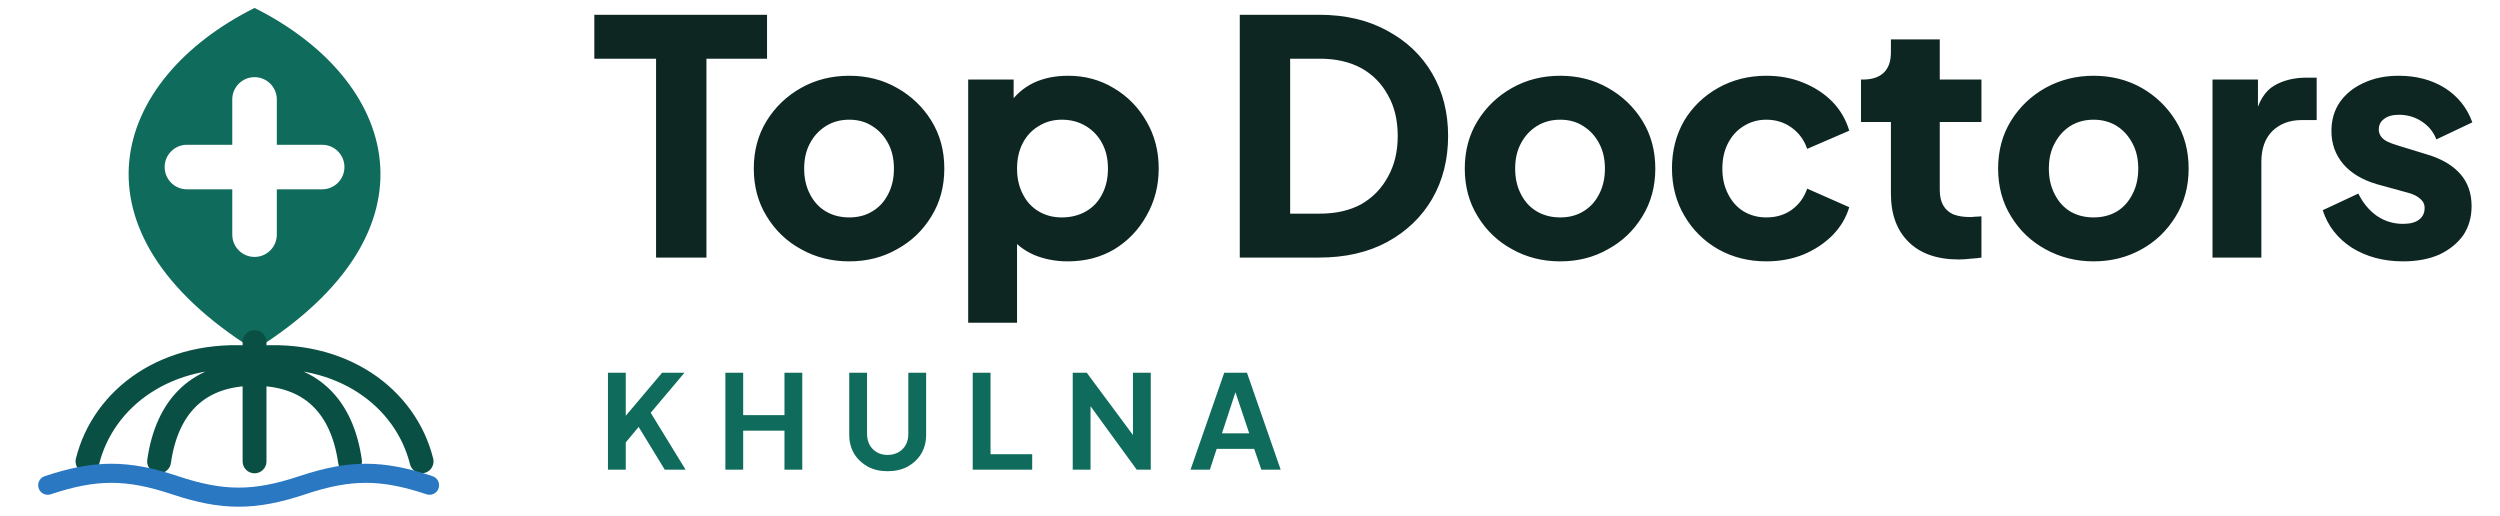
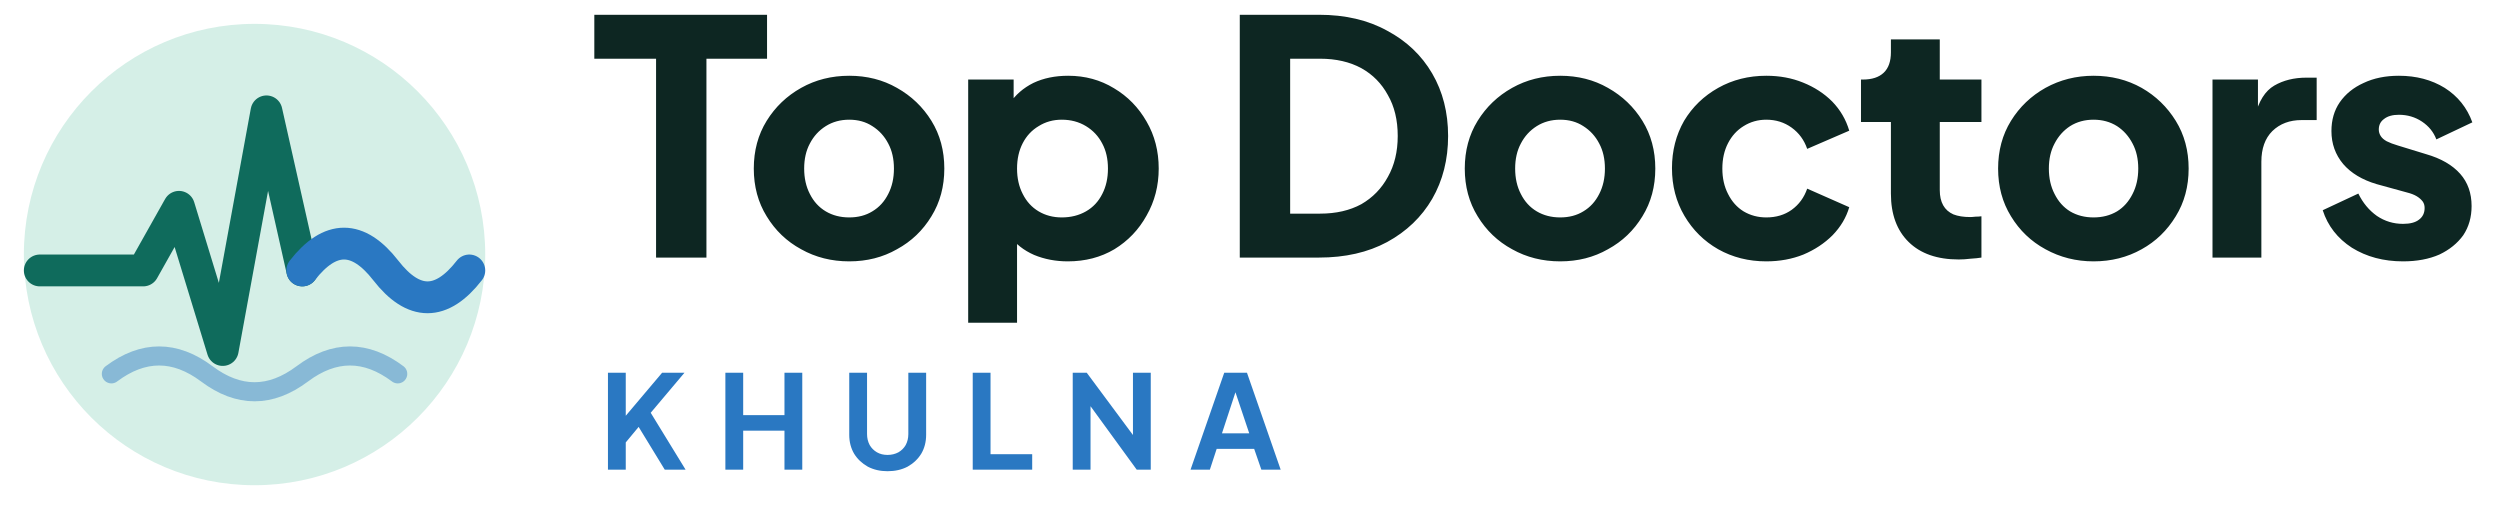
<svg xmlns="http://www.w3.org/2000/svg" viewBox="0 0 660 136">
  <g transform="scale(2.1)">
-     <path d="M32 1C50 10 56 29 32 44C8 29 14 10 32 1ZM29.2 12.5A2.8 2.8 0 0 1 34.8 12.5V18.2H40.5A2.8 2.8 0 0 1 40.5 23.8H34.8V29.5A2.8 2.8 0 0 1 29.2 29.5V23.8H23.5A2.8 2.8 0 0 1 23.5 18.2H29.2Z" fill="#0f6b5c" fill-rule="evenodd" />
-     <path d="M32 43V58M32 47C25 47 21 51 20 58M32 47C39 47 43 51 44 58M32 45C21 44 13 50 11 58M32 45C43 44 51 50 53 58" fill="none" stroke="#0a4f44" stroke-width="3" stroke-linecap="round" />
-     <path d="M6 61C12 59 16 59 22 61S32 63 38 61S48 59 54 61" fill="none" stroke="#2a78c2" stroke-width="2.4" stroke-linecap="round" />
+     <circle cx="32" cy="32" r="29" fill="#d5efe7" />
+     <path d="M14 47C18 44 22 44 26 47S34 50 38 47S46 44 50 47" fill="none" stroke="#2a78c2" stroke-width="2.4" stroke-linecap="round" opacity="0.45" />
+     <path d="M5 34H18L22.5 26L28 44L33.5 14L38 34" fill="none" stroke="#0f6b5c" stroke-width="4" stroke-linecap="round" stroke-linejoin="round" />
+     <path d="M38 34C41.5 29.5 45 29.5 48.5 34S55.5 38.5 59 34" fill="none" stroke="#2a78c2" stroke-width="4" stroke-linecap="round" />
  </g>
  <path d="M173.2 68V15.5H156.9V3.9H202.5V15.5H186.5V68ZM224.2 69Q217.2 69 211.5 65.8Q205.8 62.7 202.4 57.1Q199 51.6 199 44.5Q199 37.4 202.4 31.9Q205.8 26.4 211.5 23.2Q217.2 20 224.2 20Q231.2 20 236.8 23.2Q242.5 26.4 245.9 31.9Q249.3 37.4 249.3 44.5Q249.3 51.6 245.9 57.1Q242.5 62.7 236.8 65.8Q231.2 69 224.2 69ZM224.2 57.4Q227.7 57.4 230.3 55.8Q233 54.2 234.5 51.2Q236 48.3 236 44.5Q236 40.7 234.5 37.9Q233 35 230.3 33.3Q227.7 31.6 224.2 31.6Q220.7 31.6 218 33.3Q215.3 35 213.8 37.9Q212.3 40.7 212.3 44.5Q212.3 48.3 213.8 51.2Q215.3 54.2 218 55.8Q220.7 57.4 224.2 57.4ZM255.6 85.2V21H267.6V30L266.5 27.4Q268.8 23.9 272.8 21.9Q276.8 20 282 20Q288.7 20 294.1 23.3Q299.5 26.5 302.7 32.1Q305.9 37.6 305.9 44.5Q305.9 51.3 302.7 56.9Q299.6 62.5 294.2 65.8Q288.8 69 281.9 69Q277.1 69 273 67.3Q268.9 65.5 266.4 62.1L268.5 59.4V85.2ZM280.3 57.4Q283.9 57.4 286.7 55.8Q289.5 54.2 291 51.2Q292.5 48.3 292.5 44.5Q292.5 40.7 291 37.9Q289.5 35 286.7 33.3Q283.9 31.6 280.3 31.6Q276.9 31.6 274.2 33.3Q271.5 34.9 270 37.8Q268.5 40.7 268.5 44.5Q268.5 48.3 270 51.2Q271.5 54.2 274.2 55.8Q276.9 57.4 280.3 57.4ZM327.3 68V3.9H348.2Q358.6 3.9 366.2 8.1Q373.9 12.2 378.1 19.4Q382.3 26.6 382.3 35.9Q382.3 45.2 378.1 52.5Q373.9 59.7 366.2 63.9Q358.6 68 348.2 68ZM340.6 56.4H348.5Q354.8 56.4 359.4 53.9Q363.9 51.3 366.4 46.7Q369 42.1 369 35.9Q369 29.6 366.4 25.1Q363.9 20.5 359.4 18Q354.8 15.5 348.5 15.5H340.6ZM411.9 69Q404.9 69 399.2 65.8Q393.5 62.7 390.1 57.1Q386.7 51.6 386.7 44.5Q386.7 37.4 390.1 31.9Q393.5 26.4 399.2 23.2Q404.9 20 411.9 20Q418.9 20 424.5 23.2Q430.2 26.4 433.6 31.9Q437 37.4 437 44.5Q437 51.6 433.6 57.1Q430.2 62.7 424.5 65.8Q418.9 69 411.9 69ZM411.9 57.4Q415.4 57.4 418 55.8Q420.7 54.2 422.2 51.2Q423.7 48.3 423.7 44.5Q423.7 40.7 422.2 37.9Q420.7 35 418 33.3Q415.4 31.6 411.9 31.6Q408.4 31.6 405.7 33.3Q403 35 401.5 37.9Q400 40.7 400 44.5Q400 48.3 401.5 51.2Q403 54.2 405.7 55.8Q408.4 57.4 411.9 57.4ZM466.3 69Q459.3 69 453.6 65.8Q448 62.6 444.7 57Q441.4 51.4 441.4 44.4Q441.4 37.5 444.6 31.9Q447.9 26.4 453.6 23.2Q459.3 20 466.3 20Q471.6 20 476 21.8Q480.5 23.6 483.7 26.8Q486.9 30.1 488.2 34.5L477.1 39.3Q475.9 35.8 473 33.7Q470.1 31.6 466.3 31.6Q463 31.6 460.3 33.3Q457.7 34.9 456.2 37.8Q454.7 40.7 454.7 44.5Q454.7 48.3 456.2 51.2Q457.7 54.2 460.3 55.8Q463 57.4 466.3 57.4Q470.2 57.4 473 55.4Q475.9 53.3 477.1 49.8L488.2 54.7Q487 58.8 483.8 62.1Q480.6 65.3 476.1 67.2Q471.6 69 466.3 69ZM517.1 68.5Q508.6 68.5 503.9 63.9Q499.2 59.3 499.2 51.1V32.2H491.3V21H491.8Q495.4 21 497.3 19.2Q499.2 17.4 499.2 13.8V10.4H512.1V21H523.1V32.2H512.1V50.2Q512.1 52.6 513 54.2Q513.9 55.8 515.7 56.6Q517.5 57.3 520.1 57.3Q520.7 57.3 521.5 57.2Q522.3 57.2 523.1 57.1V68Q521.9 68.2 520.2 68.3Q518.6 68.5 517.1 68.5ZM552.7 69Q545.8 69 540 65.8Q534.3 62.7 530.9 57.1Q527.5 51.6 527.5 44.5Q527.5 37.4 530.9 31.9Q534.3 26.4 540 23.2Q545.8 20 552.7 20Q559.7 20 565.4 23.2Q571 26.4 574.4 31.9Q577.8 37.4 577.8 44.5Q577.8 51.6 574.4 57.1Q571 62.7 565.4 65.8Q559.7 69 552.7 69ZM552.7 57.4Q556.2 57.4 558.9 55.8Q561.5 54.2 563 51.2Q564.5 48.3 564.5 44.5Q564.5 40.7 563 37.9Q561.5 35 558.9 33.3Q556.2 31.6 552.7 31.6Q549.2 31.6 546.5 33.3Q543.9 35 542.4 37.9Q540.9 40.7 540.9 44.5Q540.9 48.3 542.4 51.2Q543.9 54.2 546.5 55.8Q549.2 57.4 552.7 57.4ZM584.1 68V21H596.1V32.3L595.3 30.7Q596.8 24.7 600.4 22.6Q604 20.5 608.9 20.5H611.6V31.7H607.6Q602.9 31.7 599.9 34.6Q597 37.5 597 42.7V68ZM634.4 69Q626.7 69 620.9 65.4Q615.2 61.7 613.2 55.5L622.6 51.1Q624.4 54.8 627.5 57Q630.6 59.1 634.4 59.1Q637.2 59.1 638.6 58Q640.1 56.9 640.1 54.9Q640.1 53.9 639.6 53.2Q639 52.4 638 51.8Q637 51.2 635.4 50.8L627.4 48.6Q621.7 46.9 618.6 43.3Q615.5 39.6 615.5 34.6Q615.5 30.2 617.7 27Q620 23.7 624 21.9Q628 20 633.3 20Q640.2 20 645.4 23.2Q650.6 26.5 652.7 32.3L643.2 36.8Q642.1 33.9 639.4 32.1Q636.7 30.3 633.3 30.3Q630.8 30.3 629.4 31.4Q628 32.4 628 34.2Q628 35.1 628.5 35.9Q629 36.7 630.1 37.3Q631.3 37.9 633 38.4L640.5 40.7Q646.4 42.4 649.5 45.9Q652.5 49.3 652.5 54.4Q652.5 58.8 650.3 62.1Q648 65.3 644 67.2Q639.9 69 634.4 69Z" fill="#0d2622" />
-   <path d="M160.5 124V98.4H165.2V111.7L163.9 111.3L174.8 98.4H180.7L170.5 110.5L170.7 107.2L181 124H175.5L168.6 112.7L165.2 116.8V124ZM191.5 124V98.4H196.2V109.6H207.1V98.4H211.8V124H207.1V113.7H196.2V124ZM234.3 124.4Q231.4 124.4 229.1 123.2Q226.8 121.9 225.5 119.8Q224.2 117.6 224.2 114.8V98.4H228.9V114.6Q228.9 116.2 229.6 117.5Q230.3 118.7 231.5 119.4Q232.7 120.1 234.3 120.1Q235.9 120.1 237.2 119.4Q238.4 118.7 239.1 117.5Q239.8 116.2 239.8 114.6V98.4H244.5V114.8Q244.5 117.6 243.2 119.8Q241.9 121.9 239.6 123.2Q237.3 124.4 234.3 124.4ZM256.8 124V98.4H261.5V119.9H272.5V124ZM283.2 124V98.4H286.9L301 117.4L299.1 117.7V98.4H303.8V124H300.1L286.2 104.9L287.9 104.5V124ZM314.3 124 323.2 98.4H329.2L338.1 124H333L331.1 118.5H321.2L319.4 124ZM322.6 114.4H329.8L325.5 101.6H326.8Z" fill="#0f6b5c" />
+   <path d="M160.5 124V98.4H165.2V111.7L163.9 111.3L174.8 98.4H180.7L170.5 110.5L170.7 107.2L181 124H175.5L168.6 112.7L165.2 116.8V124ZM191.5 124V98.4H196.2V109.6H207.1V98.4H211.8V124H207.1V113.7H196.2V124ZM234.3 124.4Q231.4 124.4 229.1 123.2Q226.8 121.9 225.5 119.8Q224.2 117.6 224.2 114.8V98.4H228.9V114.6Q228.9 116.2 229.6 117.5Q230.3 118.7 231.5 119.4Q232.7 120.1 234.3 120.1Q235.9 120.1 237.2 119.4Q238.4 118.7 239.1 117.5Q239.8 116.2 239.8 114.6V98.4H244.5V114.8Q244.5 117.6 243.2 119.8Q241.9 121.9 239.6 123.2Q237.3 124.4 234.3 124.4ZM256.8 124V98.4H261.5V119.9H272.5V124ZM283.2 124V98.4H286.9L301 117.4L299.1 117.7V98.4H303.8V124H300.1L286.2 104.9L287.9 104.5V124ZM314.3 124 323.2 98.4H329.2L338.1 124H333L331.1 118.5H321.2L319.4 124ZM322.6 114.4H329.8L325.5 101.6H326.8Z" fill="#2a78c2" />
</svg>
